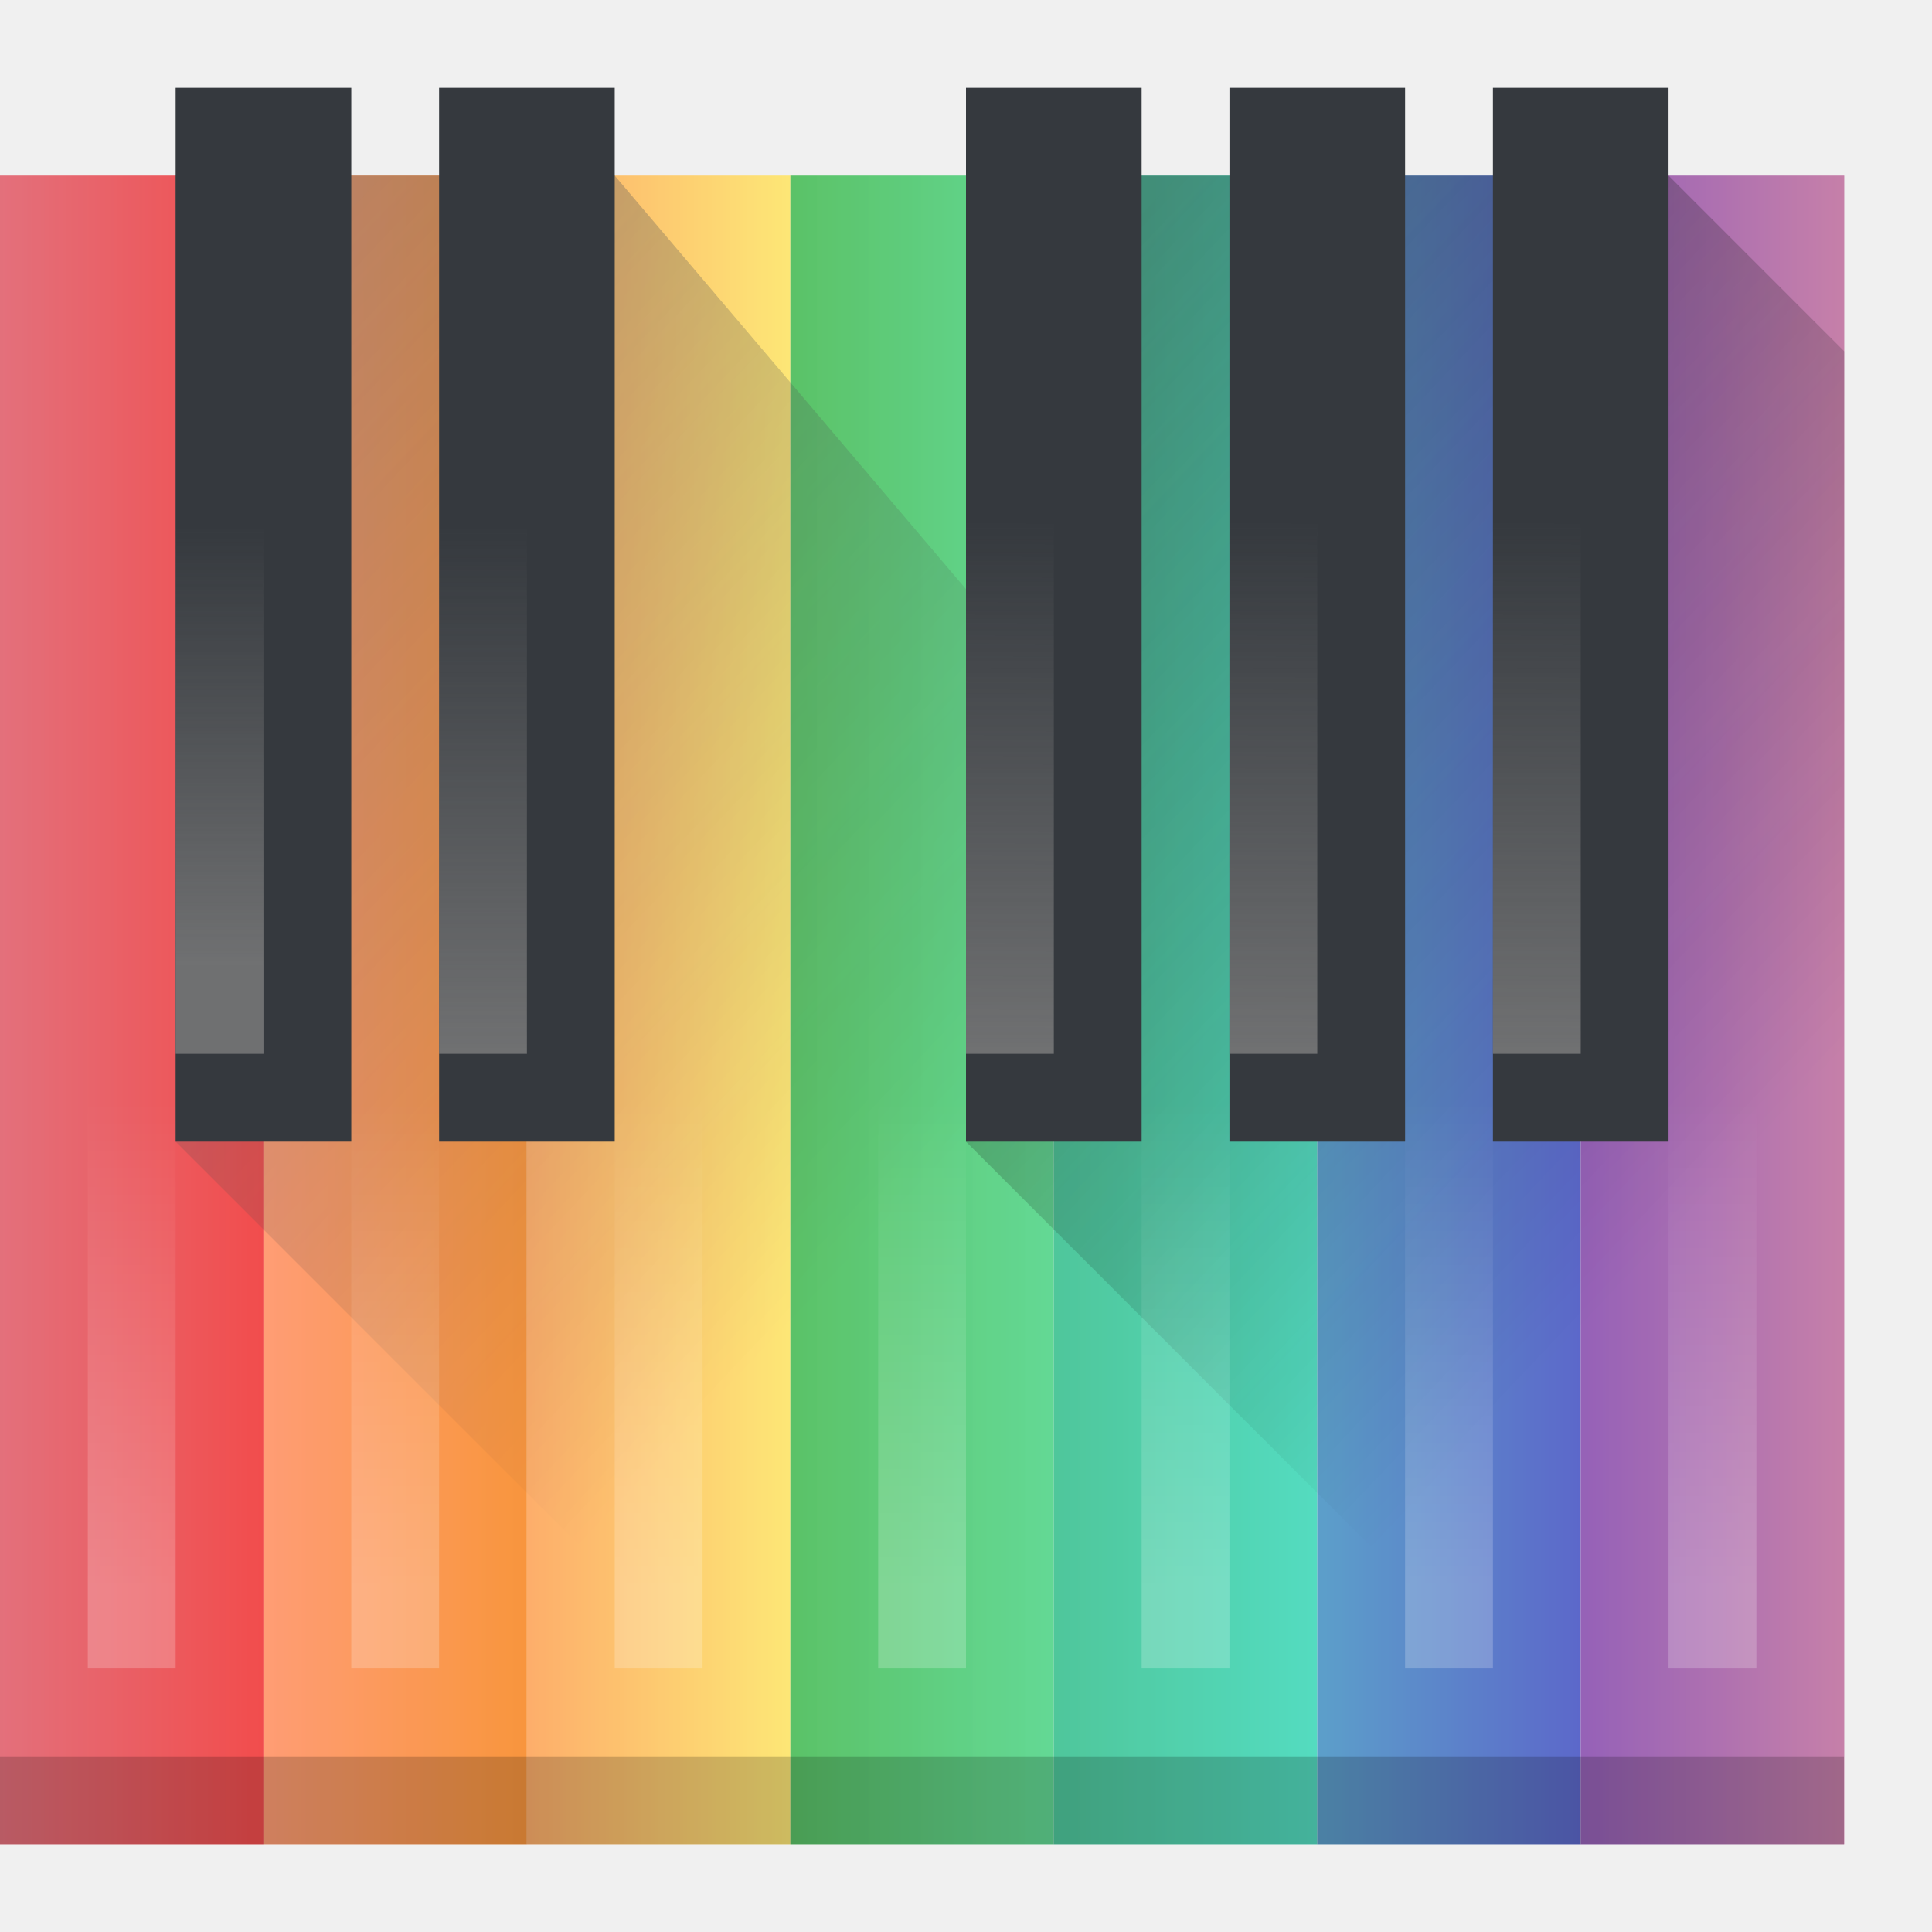
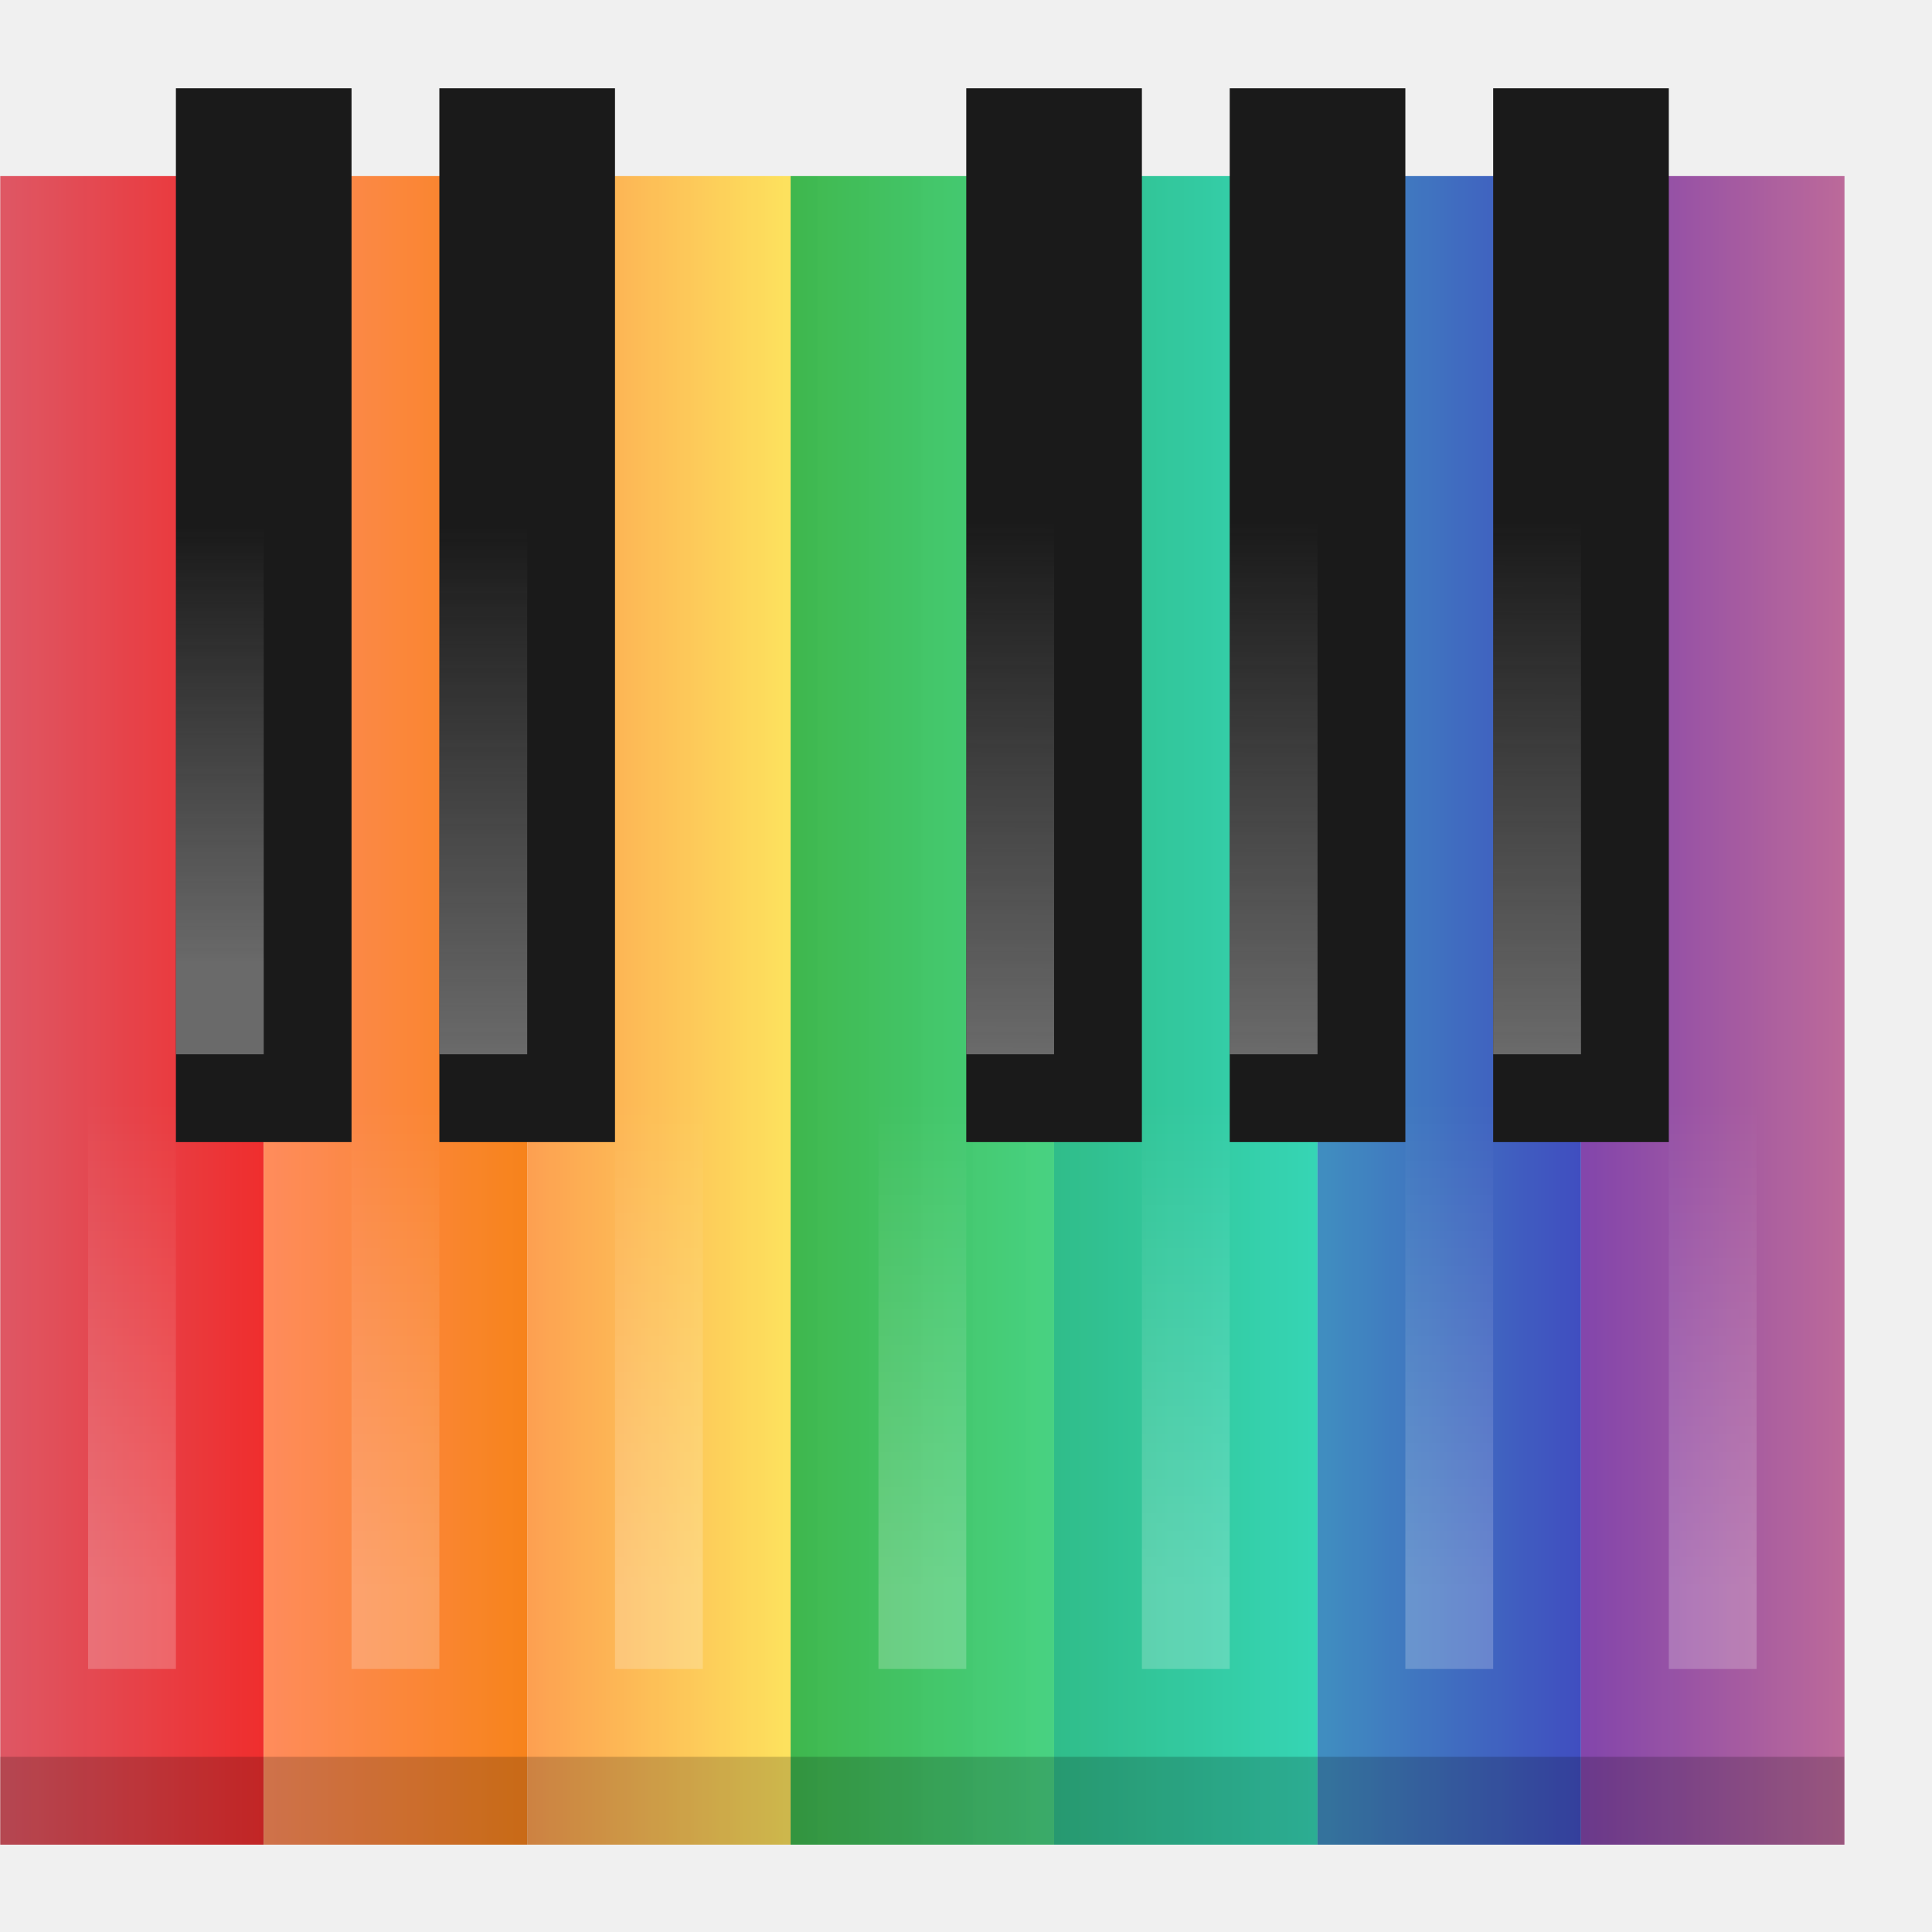
<svg xmlns="http://www.w3.org/2000/svg" xmlns:xlink="http://www.w3.org/1999/xlink" width="22" height="22" id="svg2985" version="1.1">
  <defs id="defs2987">
    <linearGradient id="linearGradient3849">
      <stop id="stop3851" offset="0" style="stop-color:#ffffff;stop-opacity:1" />
      <stop id="stop3853" offset="1" style="stop-color:#ffffff;stop-opacity:0" />
    </linearGradient>
    <linearGradient id="linearGradient3997">
      <stop style="stop-color:#7530a1;stop-opacity:1" offset="0" id="stop3999" />
      <stop style="stop-color:#b6598d;stop-opacity:1" offset="1" id="stop4001" />
    </linearGradient>
    <linearGradient id="linearGradient3989">
      <stop style="stop-color:#2980b9;stop-opacity:1;" offset="0" id="stop3991" />
      <stop style="stop-color:#2937b9;stop-opacity:1" offset="1" id="stop3993" />
    </linearGradient>
    <linearGradient id="linearGradient3981">
      <stop style="stop-color:#18b57c;stop-opacity:1" offset="0" id="stop3983" />
      <stop style="stop-color:#1ed1ad;stop-opacity:1" offset="1" id="stop3985" />
    </linearGradient>
    <linearGradient id="linearGradient3973">
      <stop style="stop-color:#28af38;stop-opacity:1" offset="0" id="stop3975" />
      <stop style="stop-color:#2ecc71;stop-opacity:0.98" offset="1" id="stop3977" />
    </linearGradient>
    <linearGradient id="linearGradient3965">
      <stop style="stop-color:#fd943c;stop-opacity:1" offset="0" id="stop3967" />
      <stop style="stop-color:#fddf4b;stop-opacity:1" offset="1" id="stop3969" />
    </linearGradient>
    <linearGradient id="linearGradient3957">
      <stop style="stop-color:#ff7e4a;stop-opacity:1" offset="0" id="stop3959" />
      <stop style="stop-color:#f67400;stop-opacity:1" offset="1" id="stop3961" />
    </linearGradient>
    <linearGradient id="linearGradient3949">
      <stop style="stop-color:#da4453;stop-opacity:1" offset="0" id="stop3951" />
      <stop style="stop-color:#ed1515;stop-opacity:1" offset="1" id="stop3953" />
    </linearGradient>
    <linearGradient id="linearGradient3911">
      <stop style="stop-color:#808080;stop-opacity:1;" offset="0" id="stop3913" />
      <stop style="stop-color:#808080;stop-opacity:0;" offset="1" id="stop3915" />
    </linearGradient>
    <linearGradient id="linearGradient4219">
      <stop style="stop-color:#999a9c;stop-opacity:1" offset="0" id="stop4221" />
      <stop style="stop-color:#f4f5f5;stop-opacity:1" offset="1" id="stop4223" />
    </linearGradient>
    <linearGradient id="linearGradient4227">
      <stop id="stop4229" offset="0" style="stop-color:#292c2f;stop-opacity:1" />
      <stop id="stop4231" offset="1" style="stop-color:#000000;stop-opacity:0;" />
    </linearGradient>
    <linearGradient xlink:href="#linearGradient4227" id="linearGradient3066" gradientUnits="userSpaceOnUse" x1="406.143" y1="526.655" x2="424.143" y2="543.655" gradientTransform="matrix(0.5030603,0,0,0.5030603,-193.2925,-234.5033)" />
    <linearGradient xlink:href="#linearGradient4219" id="linearGradient3069" gradientUnits="userSpaceOnUse" x1="25" y1="34" x2="25" y2="14" gradientTransform="translate(32,1e-5)" />
    <linearGradient xlink:href="#linearGradient3911" id="linearGradient3917" x1="11.042" y1="23.048" x2="11.042" y2="13.109" gradientUnits="userSpaceOnUse" gradientTransform="matrix(0.5030603,0,0,0.5030603,-1.55467,25.40534)" />
    <linearGradient xlink:href="#linearGradient3911" id="linearGradient3933" gradientUnits="userSpaceOnUse" x1="11.005" y1="25.036" x2="11.005" y2="13.109" gradientTransform="matrix(0.5030603,0,0,0.5030603,1.463692,25.40534)" />
    <linearGradient xlink:href="#linearGradient3911" id="linearGradient3937" gradientUnits="userSpaceOnUse" gradientTransform="matrix(0.5030603,0,0,0.5030603,8.500416,25.40534)" x1="8.944" y1="25.036" x2="9" y2="13" />
    <linearGradient xlink:href="#linearGradient3949" id="linearGradient3955" x1="3" y1="22.5" x2="9" y2="22.5" gradientUnits="userSpaceOnUse" gradientTransform="matrix(0.5030603,0,0,0.5030603,-1.55467,25.40534)" />
    <linearGradient xlink:href="#linearGradient3957" id="linearGradient3963" x1="9" y1="22.5" x2="15" y2="22.5" gradientUnits="userSpaceOnUse" gradientTransform="matrix(0.5030603,0,0,0.5030603,-1.55467,25.40534)" />
    <linearGradient xlink:href="#linearGradient3965" id="linearGradient3971" x1="15" y1="22.5" x2="21" y2="22.5" gradientUnits="userSpaceOnUse" gradientTransform="matrix(0.5030603,0,0,0.5030603,-1.55467,25.40534)" />
    <linearGradient xlink:href="#linearGradient3973" id="linearGradient3979" x1="21" y1="22.5" x2="27" y2="22.5" gradientUnits="userSpaceOnUse" gradientTransform="matrix(0.5030603,0,0,0.5030603,-1.55467,25.40534)" />
    <linearGradient xlink:href="#linearGradient3981" id="linearGradient3987" x1="27" y1="22.5" x2="33" y2="22.5" gradientUnits="userSpaceOnUse" gradientTransform="matrix(0.5030603,0,0,0.5030603,-1.55467,25.40534)" />
    <linearGradient xlink:href="#linearGradient3989" id="linearGradient3995" x1="33" y1="22.5" x2="39" y2="22.5" gradientUnits="userSpaceOnUse" gradientTransform="matrix(0.5030603,0,0,0.5030603,-1.55467,25.40534)" />
    <linearGradient xlink:href="#linearGradient3997" id="linearGradient4003" x1="39" y1="22.5" x2="45" y2="22.5" gradientUnits="userSpaceOnUse" gradientTransform="matrix(0.5030603,0,0,0.5030603,-1.55467,25.40534)" />
    <linearGradient xlink:href="#linearGradient4227" id="linearGradient4007" gradientUnits="userSpaceOnUse" gradientTransform="matrix(0.5030603,0,0,0.5030603,-202.3476,-234.5033)" x1="406.143" y1="526.655" x2="424.143" y2="543.655" />
    <linearGradient xlink:href="#linearGradient3849" id="linearGradient3847" gradientUnits="userSpaceOnUse" gradientTransform="matrix(0.5030603,0,0,0.5030603,-3.577639,32.01152)" x1="9" y1="24" x2="9" y2="13" />
    <linearGradient xlink:href="#linearGradient3849" id="linearGradient3857" gradientUnits="userSpaceOnUse" gradientTransform="matrix(0.5030603,0,0,0.5030603,-0.5592775,32.01152)" x1="9" y1="24" x2="9" y2="13" />
    <linearGradient xlink:href="#linearGradient3849" id="linearGradient3861" gradientUnits="userSpaceOnUse" gradientTransform="matrix(0.5030603,0,0,0.5030603,2.459084,32.01152)" x1="9" y1="24" x2="9" y2="13" />
    <linearGradient xlink:href="#linearGradient3849" id="linearGradient3865" gradientUnits="userSpaceOnUse" gradientTransform="matrix(0.5030603,0,0,0.5030603,5.477446,32.01152)" x1="9" y1="24" x2="9" y2="13" />
    <linearGradient xlink:href="#linearGradient3849" id="linearGradient3869" gradientUnits="userSpaceOnUse" gradientTransform="matrix(0.5030603,0,0,0.5030603,8.495809,32.01152)" x1="9" y1="24" x2="9" y2="13" />
    <linearGradient xlink:href="#linearGradient3849" id="linearGradient3873" gradientUnits="userSpaceOnUse" gradientTransform="matrix(0.5030603,0,0,0.5030603,11.51417,32.01152)" x1="9" y1="24" x2="9" y2="13" />
    <linearGradient xlink:href="#linearGradient3849" id="linearGradient3877" gradientUnits="userSpaceOnUse" gradientTransform="matrix(0.5030603,0,0,0.5030603,14.53253,32.01152)" x1="9" y1="24" x2="9" y2="13" />
    <linearGradient xlink:href="#linearGradient3911" id="linearGradient3091" gradientUnits="userSpaceOnUse" gradientTransform="matrix(0.5030603,0,0,0.5030603,11.50042,25.40534)" x1="8.944" y1="25.036" x2="9" y2="13" />
    <linearGradient xlink:href="#linearGradient3911" id="linearGradient3095" gradientUnits="userSpaceOnUse" gradientTransform="matrix(0.5030603,0,0,0.5030603,14.50042,25.40534)" x1="8.944" y1="25.036" x2="9" y2="13" />
+     <linearGradient xlink:href="#linearGradient3911-9" id="linearGradient5091" gradientUnits="userSpaceOnUse" gradientTransform="matrix(0.5030603,0,0,0.5030603,14.50319,25.40986)" x1="8.944" y1="25.036" x2="9" y2="13" />
+     <linearGradient id="linearGradient3911-9">
+       <stop id="stop3913-7" offset="0" style="stop-color:#808080;stop-opacity:1;" />
+       <stop id="stop3915-3" offset="1" style="stop-color:#808080;stop-opacity:0;" />
+     </linearGradient>
+     <linearGradient xlink:href="#linearGradient3911-9" id="linearGradient5094" gradientUnits="userSpaceOnUse" gradientTransform="matrix(0.5030603,0,0,0.5030603,11.50319,25.40986)" x1="8.944" y1="25.036" x2="9" y2="13" />
+     <linearGradient xlink:href="#linearGradient3849-3" id="linearGradient5099" gradientUnits="userSpaceOnUse" gradientTransform="matrix(0.5030603,0,0,0.5030603,14.5353,32.01603)" x1="9" y1="24" x2="9" y2="13" />
+     <linearGradient id="linearGradient3849-3">
+       <stop style="stop-color:#ffffff;stop-opacity:1" offset="0" id="stop3851-8" />
+       <stop style="stop-color:#ffffff;stop-opacity:0" offset="1" id="stop3853-7" />
+     </linearGradient>
+     <linearGradient xlink:href="#linearGradient3849-3" id="linearGradient5102" gradientUnits="userSpaceOnUse" gradientTransform="matrix(0.5030603,0,0,0.5030603,11.51694,32.01603)" x1="9" y1="24" x2="9" y2="13" />
+     <linearGradient xlink:href="#linearGradient3849-3" id="linearGradient5105" gradientUnits="userSpaceOnUse" gradientTransform="matrix(0.5030603,0,0,0.5030603,8.49858,32.01603)" x1="9" y1="24" x2="9" y2="13" />
+     <linearGradient xlink:href="#linearGradient3849-3" id="linearGradient5108" gradientUnits="userSpaceOnUse" gradientTransform="matrix(0.5030603,0,0,0.5030603,5.48022,32.01603)" x1="9" y1="24" x2="9" y2="13" />
+     <linearGradient xlink:href="#linearGradient3849-3" id="linearGradient5111" gradientUnits="userSpaceOnUse" gradientTransform="matrix(0.5030603,0,0,0.5030603,2.46185,32.01603)" x1="9" y1="24" x2="9" y2="13" />
+     <linearGradient xlink:href="#linearGradient3849-3" id="linearGradient5114" gradientUnits="userSpaceOnUse" gradientTransform="matrix(0.5030603,0,0,0.5030603,-0.55651,32.01603)" x1="9" y1="24" x2="9" y2="13" />
+     <linearGradient xlink:href="#linearGradient3849-3" id="linearGradient5117" gradientUnits="userSpaceOnUse" gradientTransform="matrix(0.5030603,0,0,0.5030603,-3.57487,32.01603)" x1="9" y1="24" x2="9" y2="13" />
+     <linearGradient xlink:href="#linearGradient3911-9" id="linearGradient5121" gradientUnits="userSpaceOnUse" gradientTransform="matrix(0.5030603,0,0,0.5030603,8.50319,25.40986)" x1="8.944" y1="25.036" x2="9" y2="13" />
+     <linearGradient xlink:href="#linearGradient3911-9" id="linearGradient5124" gradientUnits="userSpaceOnUse" gradientTransform="matrix(0.5030603,0,0,0.5030603,1.46646,25.40986)" x1="11.005" y1="25.036" x2="11.005" y2="13.109" />
+     <linearGradient xlink:href="#linearGradient3911-9" id="linearGradient5127" gradientUnits="userSpaceOnUse" gradientTransform="matrix(0.5030603,0,0,0.5030603,-1.5519,25.40986)" x1="11.042" y1="23.048" x2="11.042" y2="13.109" />
+     <linearGradient xlink:href="#linearGradient3997-1" id="linearGradient5136" gradientUnits="userSpaceOnUse" gradientTransform="matrix(0.5030603,0,0,0.5030603,-1.5519,25.40986)" x1="39" y1="22.5" x2="45" y2="22.5" />
+     <linearGradient id="linearGradient3997-1">
+       <stop id="stop3999-1" offset="0" style="stop-color:#7530a1;stop-opacity:1" />
+       <stop id="stop4001-4" offset="1" style="stop-color:#b6598d;stop-opacity:1" />
+     </linearGradient>
+     <linearGradient xlink:href="#linearGradient3989-2" id="linearGradient5139" gradientUnits="userSpaceOnUse" gradientTransform="matrix(0.5030603,0,0,0.5030603,-1.5519,25.40986)" x1="33" y1="22.5" x2="39" y2="22.5" />
+     <linearGradient id="linearGradient3989-2">
+       <stop id="stop3991-7" offset="0" style="stop-color:#2980b9;stop-opacity:1;" />
+       <stop id="stop3993-4" offset="1" style="stop-color:#2937b9;stop-opacity:1" />
+     </linearGradient>
+     <linearGradient xlink:href="#linearGradient3981-8" id="linearGradient5142" gradientUnits="userSpaceOnUse" gradientTransform="matrix(0.5030603,0,0,0.5030603,-1.5519,25.40986)" x1="27" y1="22.5" x2="33" y2="22.5" />
+     <linearGradient id="linearGradient3981-8">
+       <stop id="stop3983-5" offset="0" style="stop-color:#18b57c;stop-opacity:1" />
+       <stop id="stop3985-9" offset="1" style="stop-color:#1ed1ad;stop-opacity:1" />
+     </linearGradient>
+     <linearGradient xlink:href="#linearGradient3973-5" id="linearGradient5148" gradientUnits="userSpaceOnUse" gradientTransform="matrix(0.5030603,0,0,0.5030603,-1.5519,25.40986)" x1="21" y1="22.5" x2="27" y2="22.5" />
+     <linearGradient id="linearGradient3973-5">
+       <stop id="stop3975-9" offset="0" style="stop-color:#28af38;stop-opacity:1" />
+       <stop id="stop3977-7" offset="1" style="stop-color:#2ecc71;stop-opacity:0.98" />
+     </linearGradient>
+     <linearGradient xlink:href="#linearGradient3965-3" id="linearGradient5151" gradientUnits="userSpaceOnUse" gradientTransform="matrix(0.5030603,0,0,0.5030603,-1.5519,25.40986)" x1="15" y1="22.5" x2="21" y2="22.5" />
+     <linearGradient id="linearGradient3965-3">
+       <stop id="stop3967-0" offset="0" style="stop-color:#fd943c;stop-opacity:1" />
+       <stop id="stop3969-2" offset="1" style="stop-color:#fddf4b;stop-opacity:1" />
+     </linearGradient>
+     <linearGradient xlink:href="#linearGradient3957-8" id="linearGradient5154" gradientUnits="userSpaceOnUse" gradientTransform="matrix(0.5030603,0,0,0.5030603,-1.5519,25.40986)" x1="9" y1="22.5" x2="15" y2="22.5" />
+     <linearGradient id="linearGradient3957-8">
+       <stop id="stop3959-4" offset="0" style="stop-color:#ff7e4a;stop-opacity:1" />
+       <stop id="stop3961-4" offset="1" style="stop-color:#f67400;stop-opacity:1" />
+     </linearGradient>
+     <linearGradient xlink:href="#linearGradient3949-5" id="linearGradient5157" gradientUnits="userSpaceOnUse" gradientTransform="matrix(0.5030603,0,0,0.5030603,326.4481,328.772)" x1="3" y1="22.5" x2="9" y2="22.5" />
+     <linearGradient id="linearGradient3949-5">
+       <stop id="stop3951-6" offset="0" style="stop-color:#da4453;stop-opacity:1" />
+       <stop id="stop3953-8" offset="1" style="stop-color:#ed1515;stop-opacity:1" />
+     </linearGradient>
+     <linearGradient y2="22.5" x2="9" y1="22.5" x1="3" gradientTransform="matrix(0.5030603,0,0,0.5030603,-1.5519,25.40986)" gradientUnits="userSpaceOnUse" id="linearGradient4079" xlink:href="#linearGradient3949-5" />
  </defs>
  <g id="layer1" transform="translate(0,-26)">
-     <rect ry="0" y="28" x="0" height="19" width="3" id="rect3075" style="fill:url(#linearGradient3955);fill-opacity:1;stroke:none" />
-     <rect style="fill:url(#linearGradient3963);fill-opacity:1;stroke:none" id="rect3887" width="3" height="19" x="3" y="28" ry="0" />
-     <rect ry="0" y="28" x="6" height="19" width="3" id="rect3889" style="fill:url(#linearGradient3971);fill-opacity:1;stroke:none" />
-     <rect style="fill:url(#linearGradient3979);fill-opacity:1;stroke:none" id="rect3891" width="3" height="19" x="9" y="28" ry="0" />
-     <path id="path4005" d="m 2,39 5,5 4.022,-4.509 0.227,-6.489 L 7,28 2,28 z" style="opacity:0.4;fill:url(#linearGradient4007);fill-opacity:1;fill-rule:evenodd;stroke:none" />
-     <rect ry="0" y="28" x="12" height="19" width="3" id="rect3893" style="fill:url(#linearGradient3987);fill-opacity:1;stroke:none" />
-     <rect style="fill:url(#linearGradient3995);fill-opacity:1;stroke:none" id="rect3895" width="3" height="19" x="15" y="28" ry="0" />
-     <rect ry="0" y="28" x="18" height="19" width="3" id="rect3897" style="fill:url(#linearGradient4003);fill-opacity:1;stroke:none" />
-     <rect style="opacity:0.24;color:#000000;fill:#ffffff;fill-opacity:1;fill-rule:nonzero;stroke:none;stroke-width:1;marker:none;visibility:visible;display:inline;overflow:visible;enable-background:accumulate" id="rect3822" width="21" height="19" x="0" y="28" />
-     <path style="opacity:0.4;fill:url(#linearGradient3066);fill-opacity:1;fill-rule:evenodd;stroke:none" d="m 11,39 6,6 3.997,-5.249 L 21,30 19,28 11,28 z" id="path4225" />
-     <rect style="color:#000000;fill:#35393e;fill-opacity:1;fill-rule:nonzero;stroke:none;stroke-width:1.4;marker:none;visibility:visible;display:inline;overflow:visible;enable-background:accumulate" id="rect3899" width="2" height="12" x="2" y="27" />
-     <rect y="27" x="5" height="12" width="2" id="rect3901" style="color:#000000;fill:#35393e;fill-opacity:1;fill-rule:nonzero;stroke:none;stroke-width:1.4;marker:none;visibility:visible;display:inline;overflow:visible;enable-background:accumulate" />
-     <rect style="color:#000000;fill:#35393e;fill-opacity:1;fill-rule:nonzero;stroke:none;stroke-width:1.4;marker:none;visibility:visible;display:inline;overflow:visible;enable-background:accumulate" id="rect3903" width="2" height="12" x="11" y="27" />
-     <rect y="29" x="2" height="9" width="1" id="rect3909" style="opacity:0.784;color:#000000;fill:url(#linearGradient3917);fill-opacity:1;fill-rule:nonzero;stroke:none;stroke-width:1.4;marker:none;visibility:visible;display:inline;overflow:visible;enable-background:accumulate" />
-     <rect style="opacity:0.784;color:#000000;fill:url(#linearGradient3933);fill-opacity:1;fill-rule:nonzero;stroke:none;stroke-width:1.4;marker:none;visibility:visible;display:inline;overflow:visible;enable-background:accumulate" id="rect3931" width="1" height="10" x="5" y="28" />
-     <rect y="28" x="11" height="10" width="1" id="rect3935" style="opacity:0.784;color:#000000;fill:url(#linearGradient3937);fill-opacity:1;fill-rule:nonzero;stroke:none;stroke-width:1.4;marker:none;visibility:visible;display:inline;overflow:visible;enable-background:accumulate" />
-     <rect y="46" x="0" height="1" width="20.997" id="rect3947" style="opacity:0.188;fill:#000000;fill-opacity:1;stroke:none" />
-     <rect style="opacity:0.216;color:#000000;fill:url(#linearGradient3847);fill-opacity:1;fill-rule:nonzero;stroke:none;stroke-width:1.4;marker:none;visibility:visible;display:inline;overflow:visible;enable-background:accumulate" id="rect3845" width="1" height="10" x="1" y="35" />
-     <rect y="34" x="4" height="11" width="1" id="rect3855" style="opacity:0.216;color:#000000;fill:url(#linearGradient3857);fill-opacity:1;fill-rule:nonzero;stroke:none;stroke-width:1.4;marker:none;visibility:visible;display:inline;overflow:visible;enable-background:accumulate" />
-     <rect style="opacity:0.216;color:#000000;fill:url(#linearGradient3861);fill-opacity:1;fill-rule:nonzero;stroke:none;stroke-width:1.4;marker:none;visibility:visible;display:inline;overflow:visible;enable-background:accumulate" id="rect3859" width="1" height="10" x="7" y="35" />
-     <rect y="35" x="10" height="10" width="1" id="rect3863" style="opacity:0.216;color:#000000;fill:url(#linearGradient3865);fill-opacity:1;fill-rule:nonzero;stroke:none;stroke-width:1.4;marker:none;visibility:visible;display:inline;overflow:visible;enable-background:accumulate" />
-     <rect style="opacity:0.216;color:#000000;fill:url(#linearGradient3869);fill-opacity:1;fill-rule:nonzero;stroke:none;stroke-width:1.4;marker:none;visibility:visible;display:inline;overflow:visible;enable-background:accumulate" id="rect3867" width="1" height="10" x="13" y="35" />
-     <rect y="35" x="16" height="10" width="1" id="rect3871" style="opacity:0.216;color:#000000;fill:url(#linearGradient3873);fill-opacity:1;fill-rule:nonzero;stroke:none;stroke-width:1.4;marker:none;visibility:visible;display:inline;overflow:visible;enable-background:accumulate" />
-     <rect style="opacity:0.216;color:#000000;fill:url(#linearGradient3877);fill-opacity:1;fill-rule:nonzero;stroke:none;stroke-width:1.4;marker:none;visibility:visible;display:inline;overflow:visible;enable-background:accumulate" id="rect3875" width="1" height="10" x="19" y="35" />
-     <rect y="27" x="14" height="12" width="2" id="rect3085" style="color:#000000;fill:#35393e;fill-opacity:1;fill-rule:nonzero;stroke:none;stroke-width:1.4;marker:none;visibility:visible;display:inline;overflow:visible;enable-background:accumulate" />
-     <rect style="color:#000000;fill:#35393e;fill-opacity:1;fill-rule:nonzero;stroke:none;stroke-width:1.4;marker:none;visibility:visible;display:inline;overflow:visible;enable-background:accumulate" id="rect3087" width="2" height="12" x="17" y="27" />
-     <rect style="opacity:0.784;color:#000000;fill:url(#linearGradient3091);fill-opacity:1;fill-rule:nonzero;stroke:none;stroke-width:1.4;marker:none;visibility:visible;display:inline;overflow:visible;enable-background:accumulate" id="rect3089" width="1" height="10" x="14" y="28" />
-     <rect y="28" x="17" height="10" width="1" id="rect3093" style="opacity:0.784;color:#000000;fill:url(#linearGradient3095);fill-opacity:1;fill-rule:nonzero;stroke:none;stroke-width:1.4;marker:none;visibility:visible;display:inline;overflow:visible;enable-background:accumulate" />
+     <rect ry="0" y="28.005" x="0.003" height="19" width="3" id="rect3075-5" style="fill:url(#linearGradient4079);fill-opacity:1;stroke:none" />
+     <rect style="fill:url(#linearGradient5154);fill-opacity:1;stroke:none" id="rect3887-3" width="3" height="19" x="3.003" y="28.005" ry="0" />
+     <rect ry="0" y="28.005" x="6.003" height="19" width="3" id="rect3889-0" style="fill:url(#linearGradient5151);fill-opacity:1;stroke:none" />
+     <rect style="fill:url(#linearGradient5148);fill-opacity:1;stroke:none" id="rect3891-9" width="3" height="19" x="9.003" y="28.005" ry="0" />
+     <rect ry="0" y="28.005" x="12.003" height="19" width="3" id="rect3893-2" style="fill:url(#linearGradient5142);fill-opacity:1;stroke:none" />
+     <rect style="fill:url(#linearGradient5139);fill-opacity:1;stroke:none" id="rect3895-2" width="3" height="19" x="15.003" y="28.005" ry="0" />
+     <rect ry="0" y="28.005" x="18.003" height="19" width="3" id="rect3897-2" style="fill:url(#linearGradient5136);fill-opacity:1;stroke:none" />
+     <rect style="opacity:0.108;color:#000000;fill:#ffffff;fill-opacity:1;fill-rule:nonzero;stroke:none;stroke-width:1;marker:none;visibility:visible;display:inline;overflow:visible;enable-background:accumulate" id="rect5088" width="21" height="19" x="0" y="28" />
+     <rect style="color:#000000;fill:#1a1a1a;fill-opacity:1;fill-rule:nonzero;stroke:none;stroke-width:1.4;marker:none;visibility:visible;display:inline;overflow:visible;enable-background:accumulate" id="rect3899-4" width="2" height="12" x="2.003" y="27.005" />
+     <rect y="27.005" x="5.003" height="12" width="2" id="rect3901-1" style="color:#000000;fill:#1a1a1a;fill-opacity:1;fill-rule:nonzero;stroke:none;stroke-width:1.4;marker:none;visibility:visible;display:inline;overflow:visible;enable-background:accumulate" />
+     <rect style="color:#000000;fill:#1a1a1a;fill-opacity:1;fill-rule:nonzero;stroke:none;stroke-width:1.4;marker:none;visibility:visible;display:inline;overflow:visible;enable-background:accumulate" id="rect3903-3" width="2" height="12" x="11.003" y="27.005" />
+     <rect y="29.005" x="2.003" height="9" width="1" id="rect3909-1" style="opacity:0.784;color:#000000;fill:url(#linearGradient5127);fill-opacity:1;fill-rule:nonzero;stroke:none;stroke-width:1.4;marker:none;visibility:visible;display:inline;overflow:visible;enable-background:accumulate" />
+     <rect style="opacity:0.784;color:#000000;fill:url(#linearGradient5124);fill-opacity:1;fill-rule:nonzero;stroke:none;stroke-width:1.4;marker:none;visibility:visible;display:inline;overflow:visible;enable-background:accumulate" id="rect3931-9" width="1" height="10" x="5.003" y="28.005" />
+     <rect y="28.005" x="11.003" height="10" width="1" id="rect3935-4" style="opacity:0.784;color:#000000;fill:url(#linearGradient5121);fill-opacity:1;fill-rule:nonzero;stroke:none;stroke-width:1.4;marker:none;visibility:visible;display:inline;overflow:visible;enable-background:accumulate" />
+     <rect y="46.005" x="0.003" height="1" width="20.997" id="rect3947-0" style="opacity:0.188;fill:#000000;fill-opacity:1;stroke:none" />
+     <rect style="opacity:0.216;color:#000000;fill:url(#linearGradient5117);fill-opacity:1;fill-rule:nonzero;stroke:none;stroke-width:1.4;marker:none;visibility:visible;display:inline;overflow:visible;enable-background:accumulate" id="rect3845-0" width="1" height="10" x="1.003" y="35.005" />
+     <rect y="34.005" x="4.003" height="11" width="1" id="rect3855-1" style="opacity:0.216;color:#000000;fill:url(#linearGradient5114);fill-opacity:1;fill-rule:nonzero;stroke:none;stroke-width:1.4;marker:none;visibility:visible;display:inline;overflow:visible;enable-background:accumulate" />
+     <rect style="opacity:0.216;color:#000000;fill:url(#linearGradient5111);fill-opacity:1;fill-rule:nonzero;stroke:none;stroke-width:1.4;marker:none;visibility:visible;display:inline;overflow:visible;enable-background:accumulate" id="rect3859-9" width="1" height="10" x="7.003" y="35.005" />
+     <rect y="35.005" x="10.003" height="10" width="1" id="rect3863-2" style="opacity:0.216;color:#000000;fill:url(#linearGradient5108);fill-opacity:1;fill-rule:nonzero;stroke:none;stroke-width:1.4;marker:none;visibility:visible;display:inline;overflow:visible;enable-background:accumulate" />
+     <rect style="opacity:0.216;color:#000000;fill:url(#linearGradient5105);fill-opacity:1;fill-rule:nonzero;stroke:none;stroke-width:1.4;marker:none;visibility:visible;display:inline;overflow:visible;enable-background:accumulate" id="rect3867-6" width="1" height="10" x="13.003" y="35.005" />
+     <rect y="35.005" x="16.003" height="10" width="1" id="rect3871-5" style="opacity:0.216;color:#000000;fill:url(#linearGradient5102);fill-opacity:1;fill-rule:nonzero;stroke:none;stroke-width:1.4;marker:none;visibility:visible;display:inline;overflow:visible;enable-background:accumulate" />
+     <rect style="opacity:0.216;color:#000000;fill:url(#linearGradient5099);fill-opacity:1;fill-rule:nonzero;stroke:none;stroke-width:1.4;marker:none;visibility:visible;display:inline;overflow:visible;enable-background:accumulate" id="rect3875-0" width="1" height="10" x="19.003" y="35.005" />
+     <rect y="27.005" x="14.003" height="12" width="2" id="rect3085-7" style="color:#000000;fill:#1a1a1a;fill-opacity:1;fill-rule:nonzero;stroke:none;stroke-width:1.4;marker:none;visibility:visible;display:inline;overflow:visible;enable-background:accumulate" />
+     <rect style="color:#000000;fill:#1a1a1a;fill-opacity:1;fill-rule:nonzero;stroke:none;stroke-width:1.4;marker:none;visibility:visible;display:inline;overflow:visible;enable-background:accumulate" id="rect3087-1" width="2" height="12" x="17.003" y="27.005" />
+     <rect style="opacity:0.784;color:#000000;fill:url(#linearGradient5094);fill-opacity:1;fill-rule:nonzero;stroke:none;stroke-width:1.4;marker:none;visibility:visible;display:inline;overflow:visible;enable-background:accumulate" id="rect3089-8" width="1" height="10" x="14.003" y="28.005" />
+     <rect y="28.005" x="17.003" height="10" width="1" id="rect3093-3" style="opacity:0.784;color:#000000;fill:url(#linearGradient5091);fill-opacity:1;fill-rule:nonzero;stroke:none;stroke-width:1.4;marker:none;visibility:visible;display:inline;overflow:visible;enable-background:accumulate" />
  </g>
</svg>
